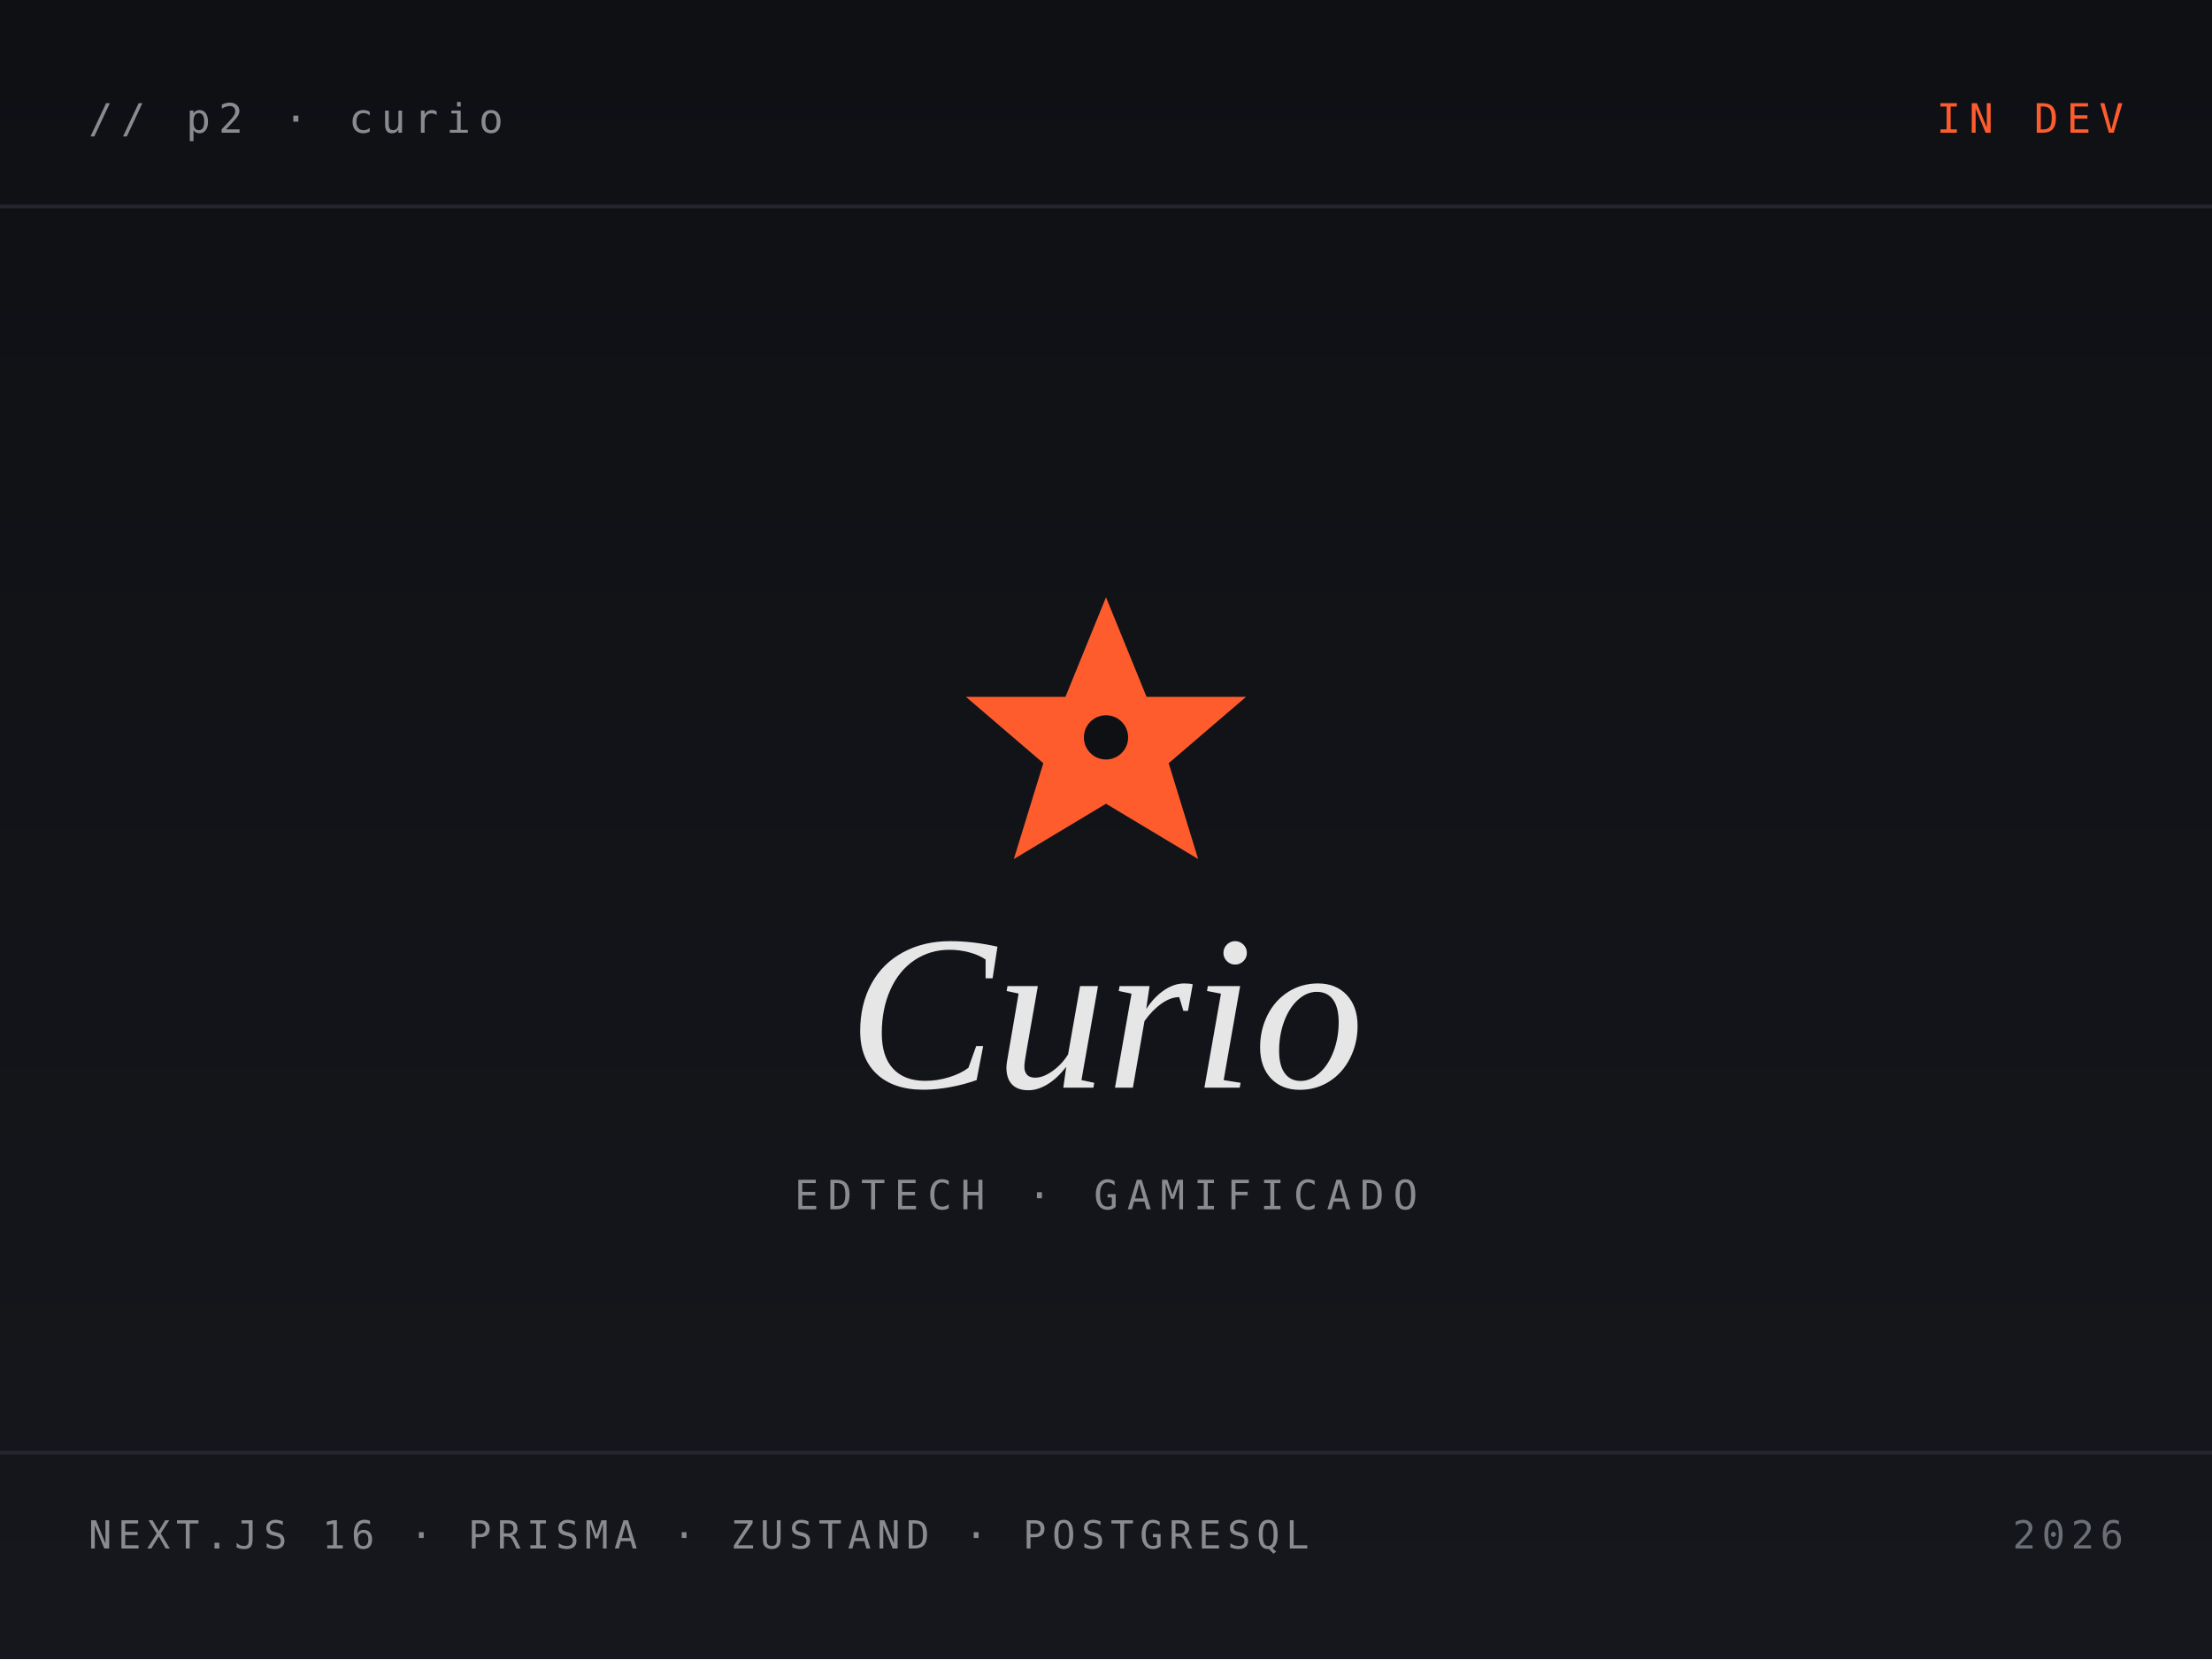
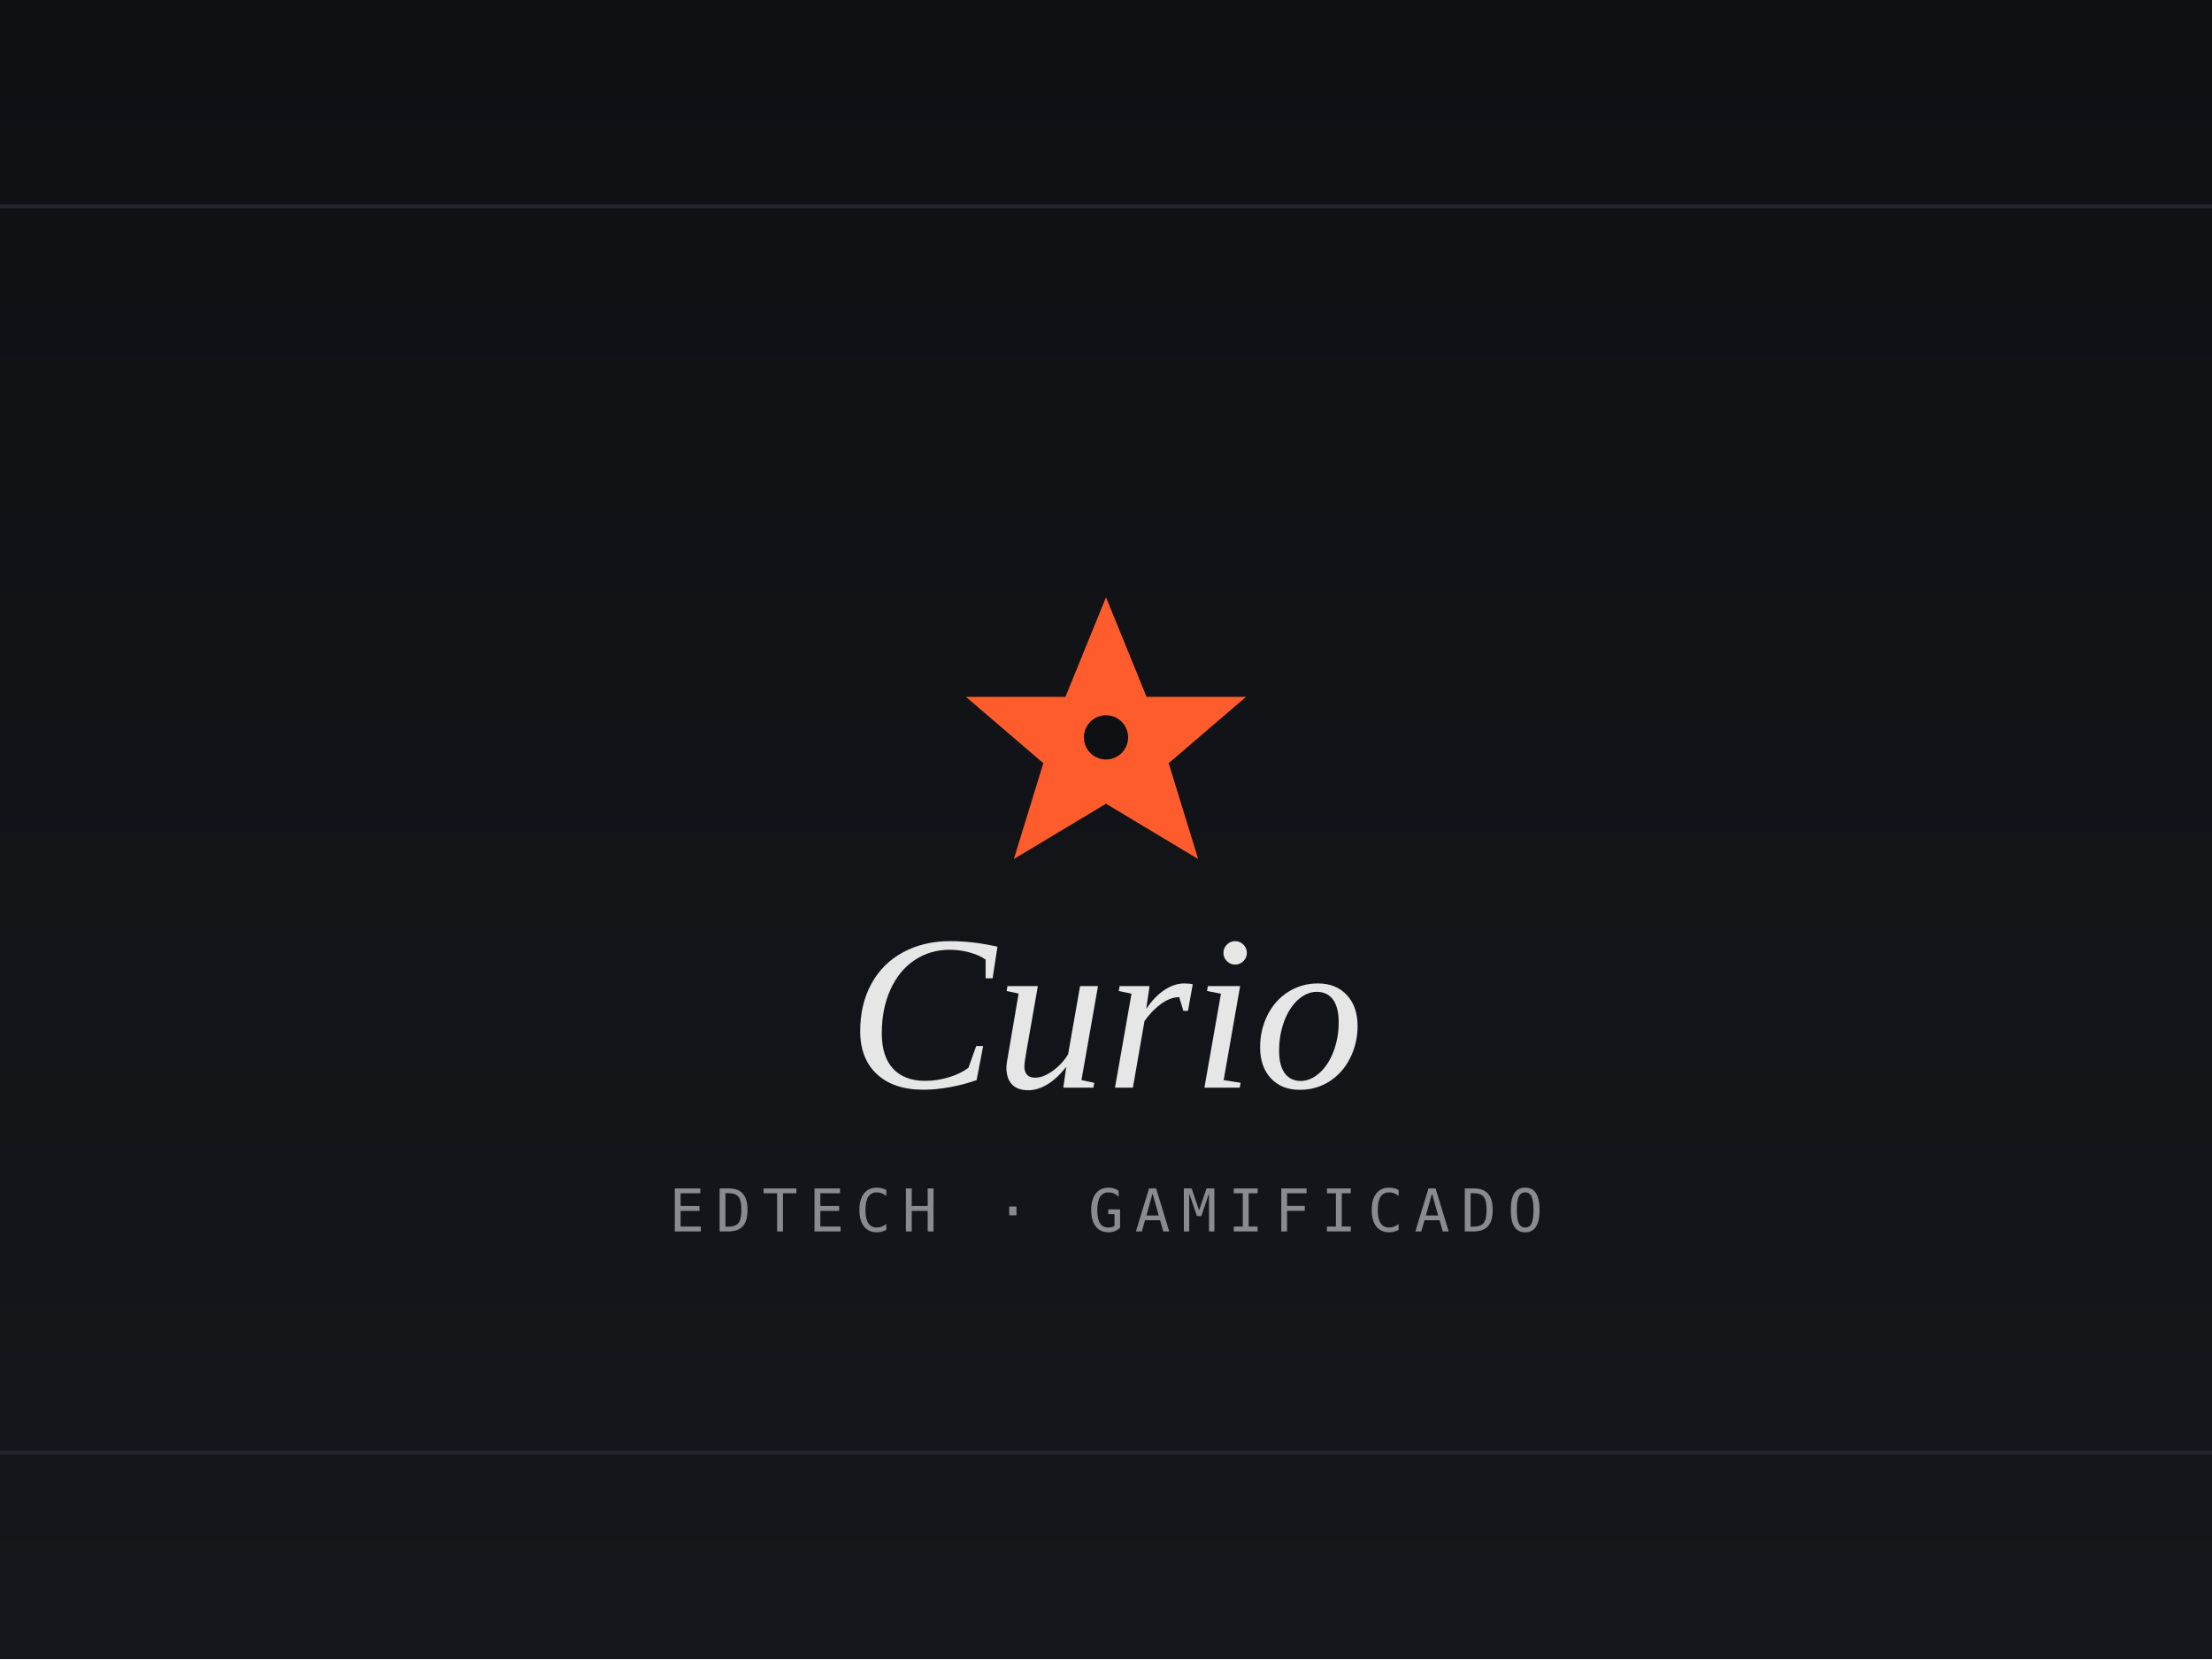
<svg xmlns="http://www.w3.org/2000/svg" width="600" height="450" viewBox="0 0 600 450">
  <defs>
    <linearGradient id="bg2" x1="0%" y1="0%" x2="0%" y2="100%">
      <stop offset="0%" stop-color="#0E1014" />
      <stop offset="100%" stop-color="#15171C" />
    </linearGradient>
  </defs>
  <rect width="600" height="450" fill="url(#bg2)" />
  <line x1="0" y1="56" x2="600" y2="56" stroke="#23262C" />
-   <text x="24" y="36" font-family="ui-monospace, monospace" font-size="11" fill="#8A8B90" letter-spacing="2.2">// p2 · curio</text>
-   <text x="576" y="36" font-family="ui-monospace, monospace" font-size="11" fill="#FF5C2E" letter-spacing="2.2" text-anchor="end">IN DEV</text>
  <g transform="translate(300 200)">
    <path d="M 0 -38 L 11 -11 L 38 -11 L 17 7 L 25 33 L 0 18 L -25 33 L -17 7 L -38 -11 L -11 -11 Z" fill="#FF5C2E" />
    <circle cx="0" cy="0" r="6" fill="#0E1014" />
  </g>
  <text x="300" y="295" font-family="Georgia, 'Times New Roman', serif" font-style="italic" font-size="60" fill="#E6E6E6" text-anchor="middle">Curio</text>
-   <text x="300" y="328" font-family="ui-monospace, monospace" font-size="11" fill="#8A8B90" letter-spacing="2.4" text-anchor="middle">EDTECH · GAMIFICADO</text>
+   <text x="300" y="334" font-family="ui-monospace, monospace" font-size="16" fill="#8A8B90" letter-spacing="3" text-anchor="middle">EDTECH · GAMIFICADO</text>
  <line x1="0" y1="394" x2="600" y2="394" stroke="#23262C" />
-   <text x="24" y="420" font-family="ui-monospace, monospace" font-size="10.5" fill="#8A8B90" letter-spacing="1.6">NEXT.JS 16 · PRISMA · ZUSTAND · POSTGRESQL</text>
-   <text x="576" y="420" font-family="ui-monospace, monospace" font-size="10.5" fill="#6B6E76" letter-spacing="1.6" text-anchor="end">2026</text>
</svg>
